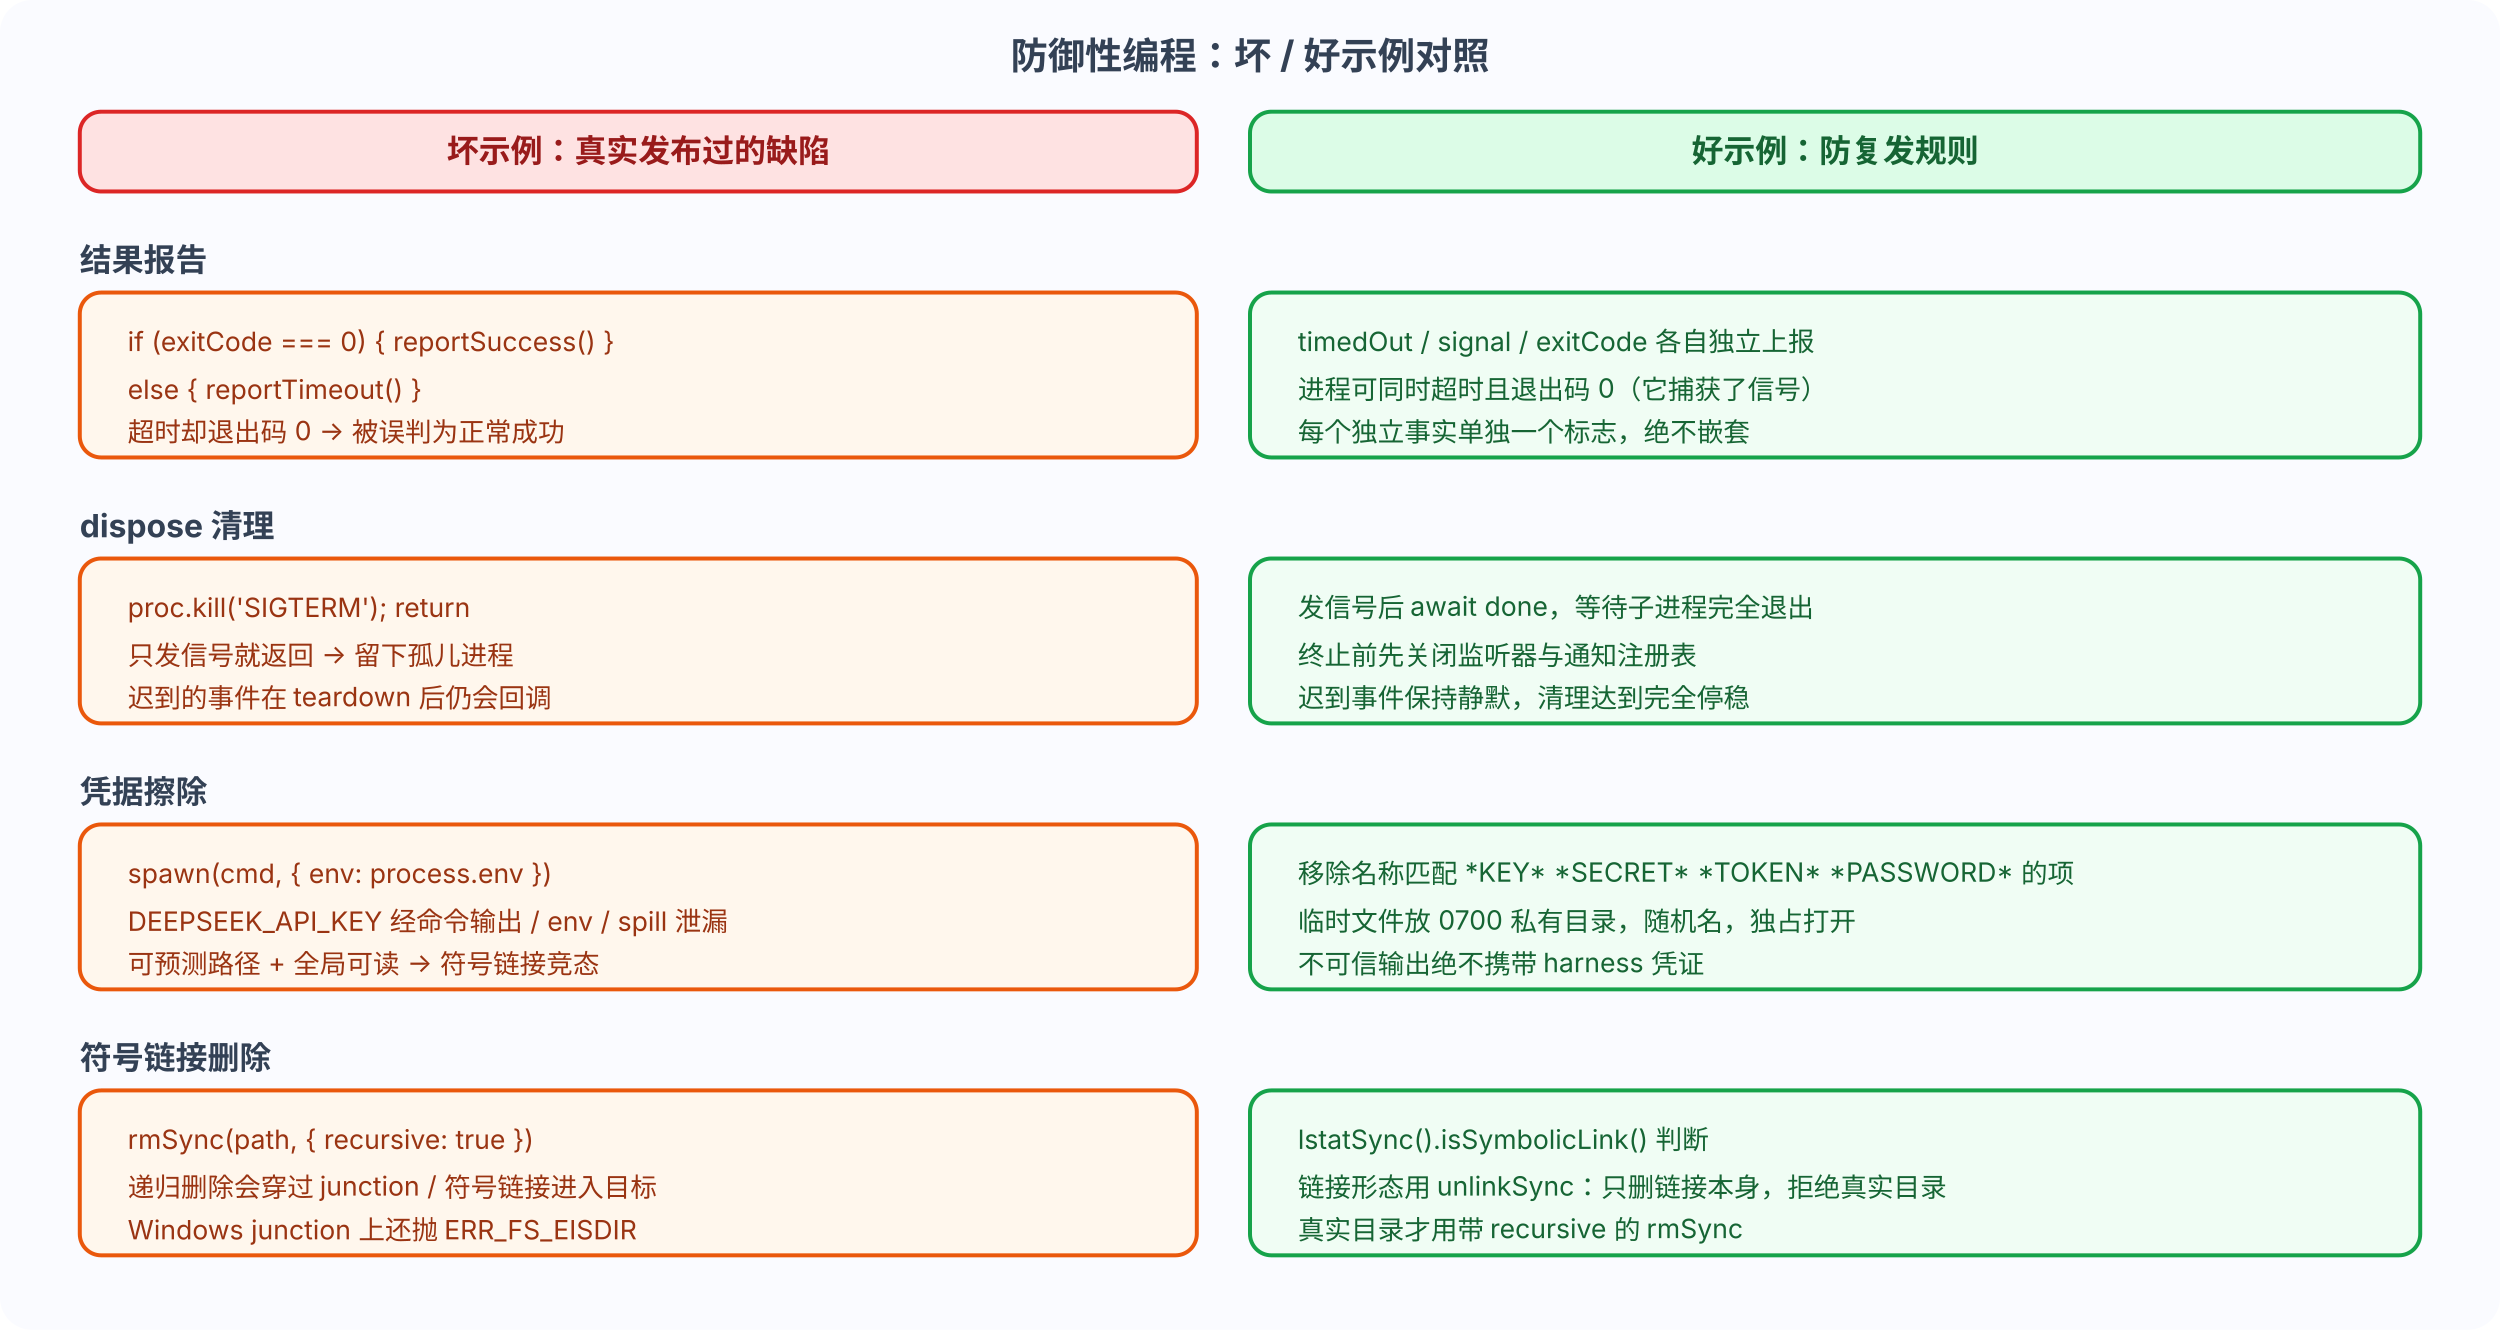
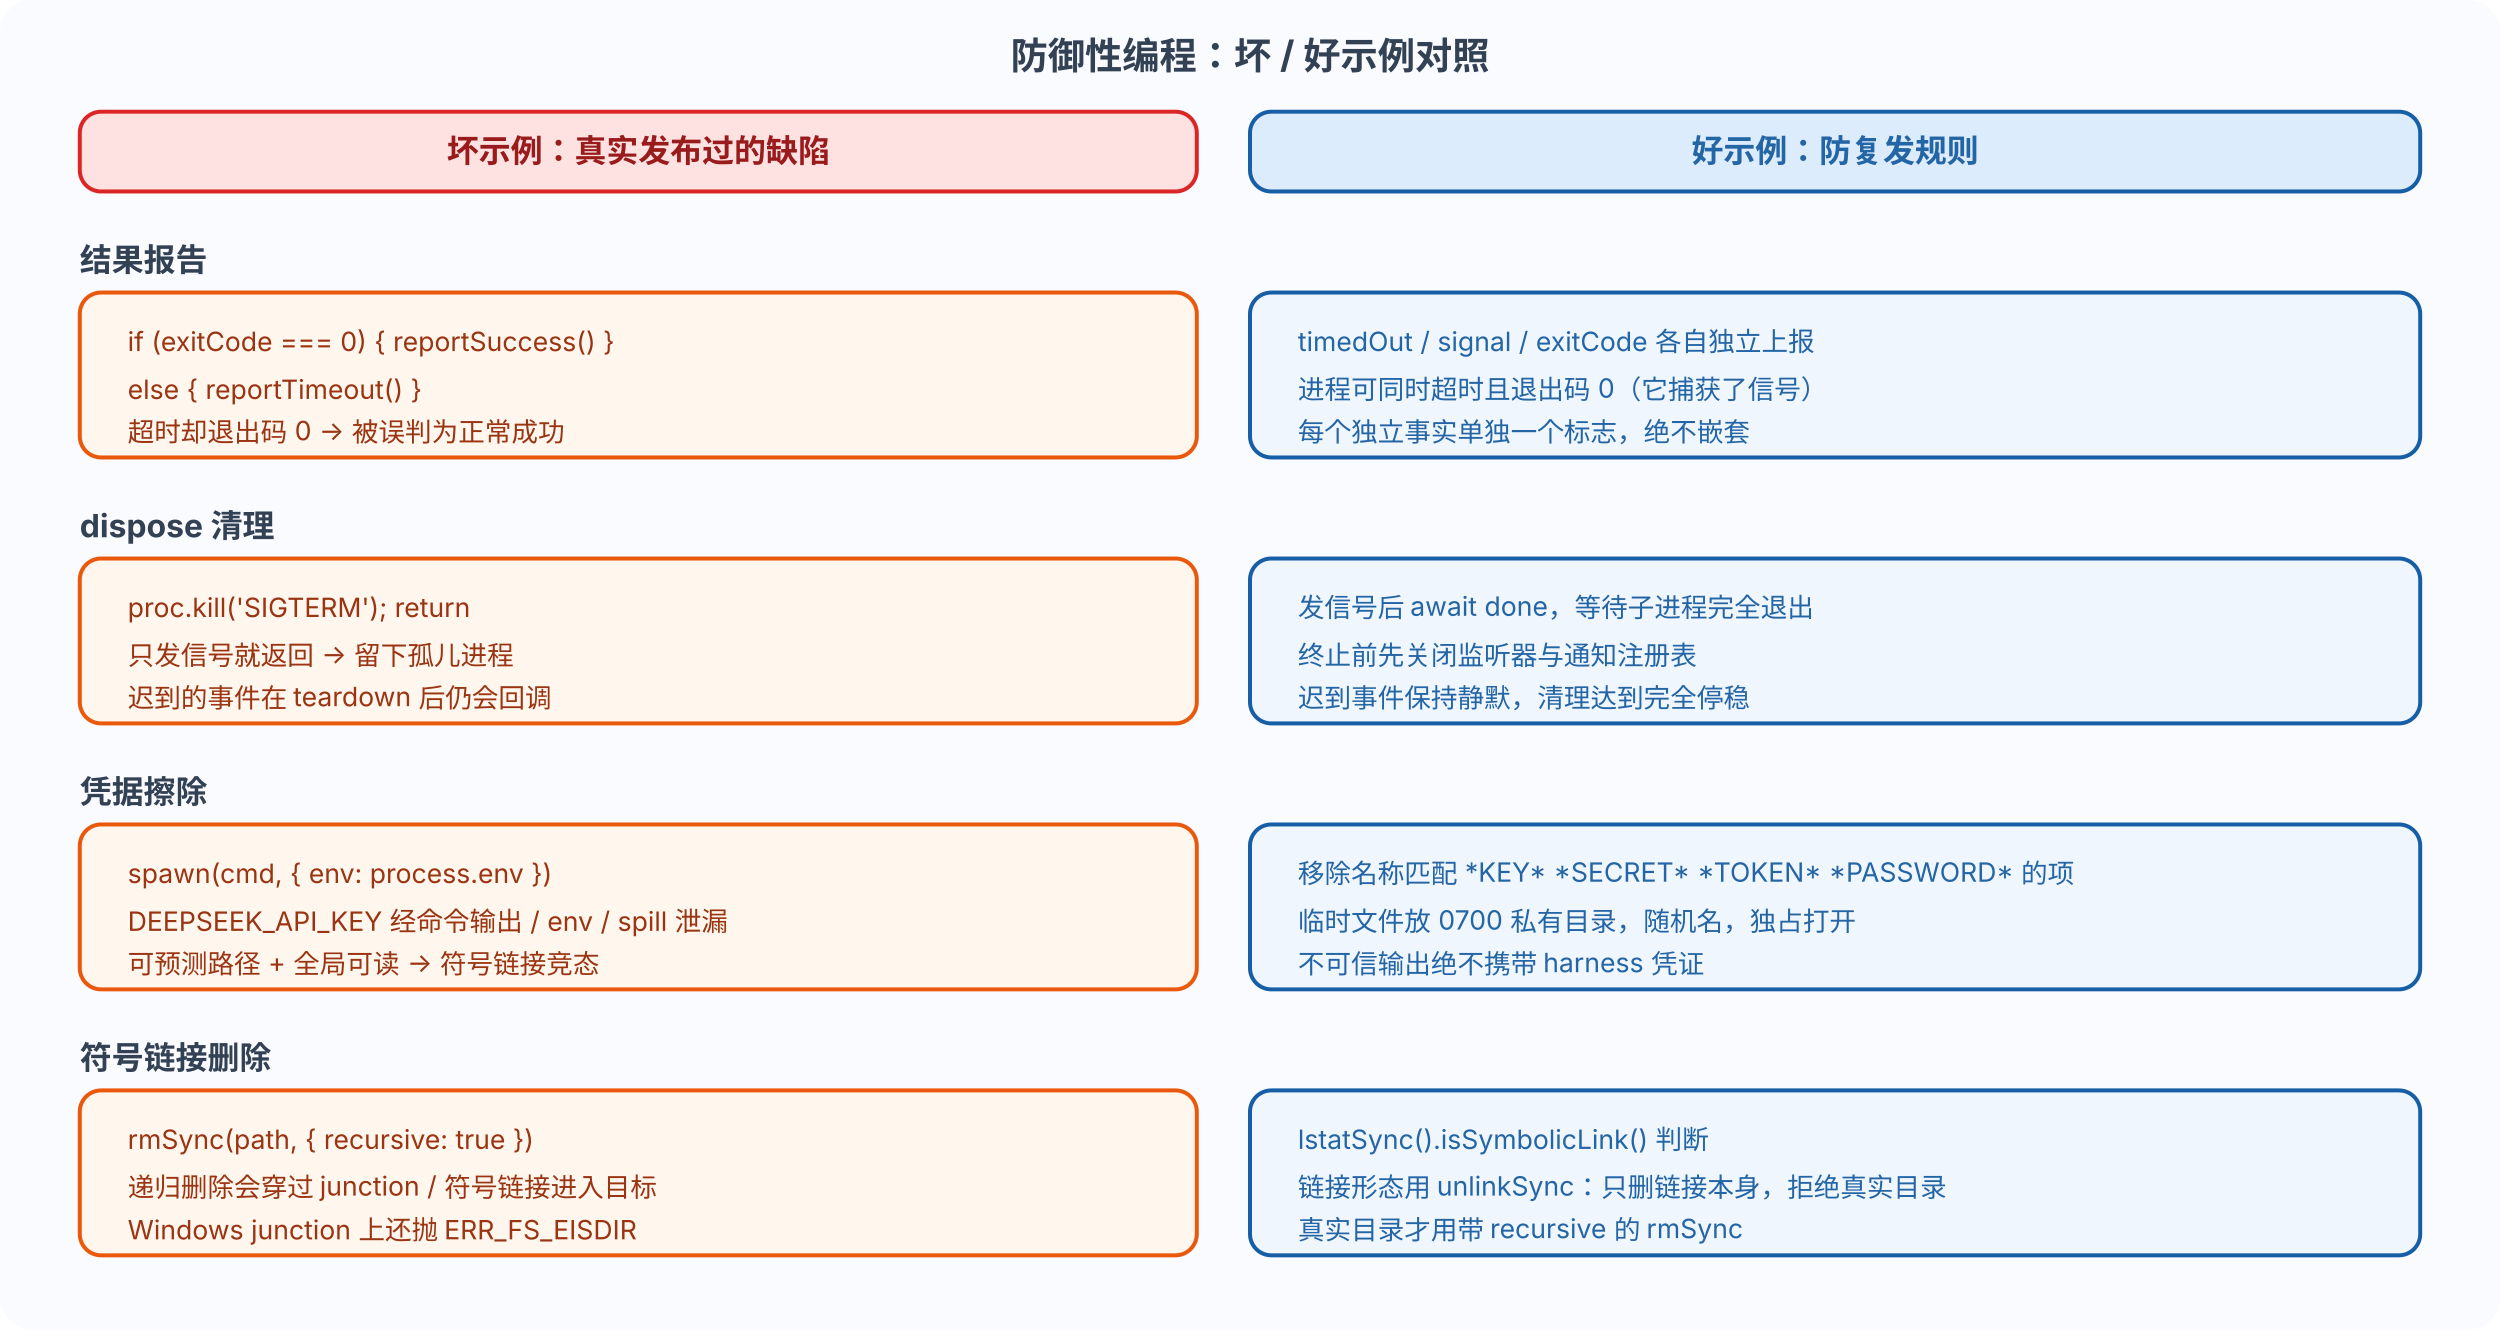
<svg xmlns="http://www.w3.org/2000/svg" viewBox="0 0 940 500" style="width:100%;height:auto;font-family:-apple-system,BlinkMacSystemFont,'Segoe UI','PingFang SC','Hiragino Sans GB','Microsoft YaHei',sans-serif;">
  <rect width="940" height="500" rx="12" fill="#fafbff" />
  <text x="470" y="26" text-anchor="middle" font-size="14" font-weight="bold" fill="#334155">防御性编程：坏 / 好示例对照</text>
  <rect x="30" y="42" width="420" height="30" rx="8" fill="#fee2e2" stroke="#dc2626" stroke-width="1.5" />
  <text x="240" y="61" text-anchor="middle" font-size="12" font-weight="bold" fill="#991b1b">坏示例：真实发布过的缺陷</text>
-   <rect x="470" y="42" width="440" height="30" rx="8" fill="#dcfce7" stroke="#16a34a" stroke-width="1.5" />
-   <text x="690" y="61" text-anchor="middle" font-size="12" font-weight="bold" fill="#166534">好示例：防复发规则</text>
+   <rect x="470" y="42" width="440" height="30" rx="8" fill="#DCECFC" stroke="#165EA6" stroke-width="1.5" />
+   <text x="690" y="61" text-anchor="middle" font-size="12" font-weight="bold" fill="#2465A6">好示例：防复发规则</text>
  <text x="30" y="102" font-size="12" font-weight="bold" fill="#334155">结果报告</text>
  <rect x="30" y="110" width="420" height="62" rx="8" fill="#fff7ed" stroke="#ea580c" stroke-width="1.5" />
  <text x="48" y="132" font-size="10" fill="#9a3412">if (exitCode === 0) { reportSuccess() }</text>
  <text x="48" y="150" font-size="10" fill="#9a3412">else { reportTimeout() }</text>
  <text x="48" y="166" font-size="10" fill="#9a3412">超时却退出码 0 → 被误判为正常成功</text>
-   <rect x="470" y="110" width="440" height="62" rx="8" fill="#f0fdf4" stroke="#16a34a" stroke-width="1.5" />
-   <text x="488" y="132" font-size="10" fill="#166534">timedOut / signal / exitCode 各自独立上报</text>
-   <text x="488" y="150" font-size="10" fill="#166534">进程可同时超时且退出码 0（它捕获了信号）</text>
-   <text x="488" y="166" font-size="10" fill="#166534">每个独立事实单独一个标志，绝不嵌套</text>
+   <rect x="470" y="110" width="440" height="62" rx="8" fill="#F0F6FD" stroke="#165EA6" stroke-width="1.5" />
+   <text x="488" y="132" font-size="10" fill="#2465A6">timedOut / signal / exitCode 各自独立上报</text>
+   <text x="488" y="150" font-size="10" fill="#2465A6">进程可同时超时且退出码 0（它捕获了信号）</text>
+   <text x="488" y="166" font-size="10" fill="#2465A6">每个独立事实单独一个标志，绝不嵌套</text>
  <text x="30" y="202" font-size="12" font-weight="bold" fill="#334155">dispose 清理</text>
  <rect x="30" y="210" width="420" height="62" rx="8" fill="#fff7ed" stroke="#ea580c" stroke-width="1.5" />
  <text x="48" y="232" font-size="10" fill="#9a3412">proc.kill('SIGTERM'); return</text>
  <text x="48" y="250" font-size="10" fill="#9a3412">只发信号就返回 → 留下孤儿进程</text>
  <text x="48" y="266" font-size="10" fill="#9a3412">迟到的事件在 teardown 后仍会回调</text>
-   <rect x="470" y="210" width="440" height="62" rx="8" fill="#f0fdf4" stroke="#16a34a" stroke-width="1.5" />
-   <text x="488" y="232" font-size="10" fill="#166534">发信号后 await done，等待子进程完全退出</text>
-   <text x="488" y="250" font-size="10" fill="#166534">终止前先关闭监听器与通知注册表</text>
-   <text x="488" y="266" font-size="10" fill="#166534">迟到事件保持静默，清理达到完全停稳</text>
+   <rect x="470" y="210" width="440" height="62" rx="8" fill="#F0F6FD" stroke="#165EA6" stroke-width="1.5" />
+   <text x="488" y="232" font-size="10" fill="#2465A6">发信号后 await done，等待子进程完全退出</text>
+   <text x="488" y="250" font-size="10" fill="#2465A6">终止前先关闭监听器与通知注册表</text>
+   <text x="488" y="266" font-size="10" fill="#2465A6">迟到事件保持静默，清理达到完全停稳</text>
  <text x="30" y="302" font-size="12" font-weight="bold" fill="#334155">凭据擦除</text>
  <rect x="30" y="310" width="420" height="62" rx="8" fill="#fff7ed" stroke="#ea580c" stroke-width="1.5" />
  <text x="48" y="332" font-size="10" fill="#9a3412">spawn(cmd, { env: process.env })</text>
  <text x="48" y="350" font-size="10" fill="#9a3412">DEEPSEEK_API_KEY 经命令输出 / env / spill 泄漏</text>
  <text x="48" y="366" font-size="10" fill="#9a3412">可预测路径 + 全局可读 → 符号链接竞态</text>
-   <rect x="470" y="310" width="440" height="62" rx="8" fill="#f0fdf4" stroke="#16a34a" stroke-width="1.5" />
-   <text x="488" y="332" font-size="10" fill="#166534">移除名称匹配 *KEY* *SECRET* *TOKEN* *PASSWORD* 的项</text>
-   <text x="488" y="350" font-size="10" fill="#166534">临时文件放 0700 私有目录，随机名，独占打开</text>
-   <text x="488" y="366" font-size="10" fill="#166534">不可信输出绝不携带 harness 凭证</text>
+   <rect x="470" y="310" width="440" height="62" rx="8" fill="#F0F6FD" stroke="#165EA6" stroke-width="1.5" />
+   <text x="488" y="332" font-size="10" fill="#2465A6">移除名称匹配 *KEY* *SECRET* *TOKEN* *PASSWORD* 的项</text>
+   <text x="488" y="350" font-size="10" fill="#2465A6">临时文件放 0700 私有目录，随机名，独占打开</text>
+   <text x="488" y="366" font-size="10" fill="#2465A6">不可信输出绝不携带 harness 凭证</text>
  <text x="30" y="402" font-size="12" font-weight="bold" fill="#334155">符号链接删除</text>
  <rect x="30" y="410" width="420" height="62" rx="8" fill="#fff7ed" stroke="#ea580c" stroke-width="1.5" />
  <text x="48" y="432" font-size="10" fill="#9a3412">rmSync(path, { recursive: true })</text>
  <text x="48" y="450" font-size="10" fill="#9a3412">递归删除会穿过 junction / 符号链接进入目标</text>
  <text x="48" y="466" font-size="10" fill="#9a3412">Windows junction 上还抛 ERR_FS_EISDIR</text>
-   <rect x="470" y="410" width="440" height="62" rx="8" fill="#f0fdf4" stroke="#16a34a" stroke-width="1.5" />
-   <text x="488" y="432" font-size="10" fill="#166534">lstatSync().isSymbolicLink() 判断</text>
-   <text x="488" y="450" font-size="10" fill="#166534">链接形态用 unlinkSync：只删链接本身，拒绝真实目录</text>
-   <text x="488" y="466" font-size="10" fill="#166534">真实目录才用带 recursive 的 rmSync</text>
+   <rect x="470" y="410" width="440" height="62" rx="8" fill="#F0F6FD" stroke="#165EA6" stroke-width="1.5" />
+   <text x="488" y="432" font-size="10" fill="#2465A6">lstatSync().isSymbolicLink() 判断</text>
+   <text x="488" y="450" font-size="10" fill="#2465A6">链接形态用 unlinkSync：只删链接本身，拒绝真实目录</text>
+   <text x="488" y="466" font-size="10" fill="#2465A6">真实目录才用带 recursive 的 rmSync</text>
</svg>
